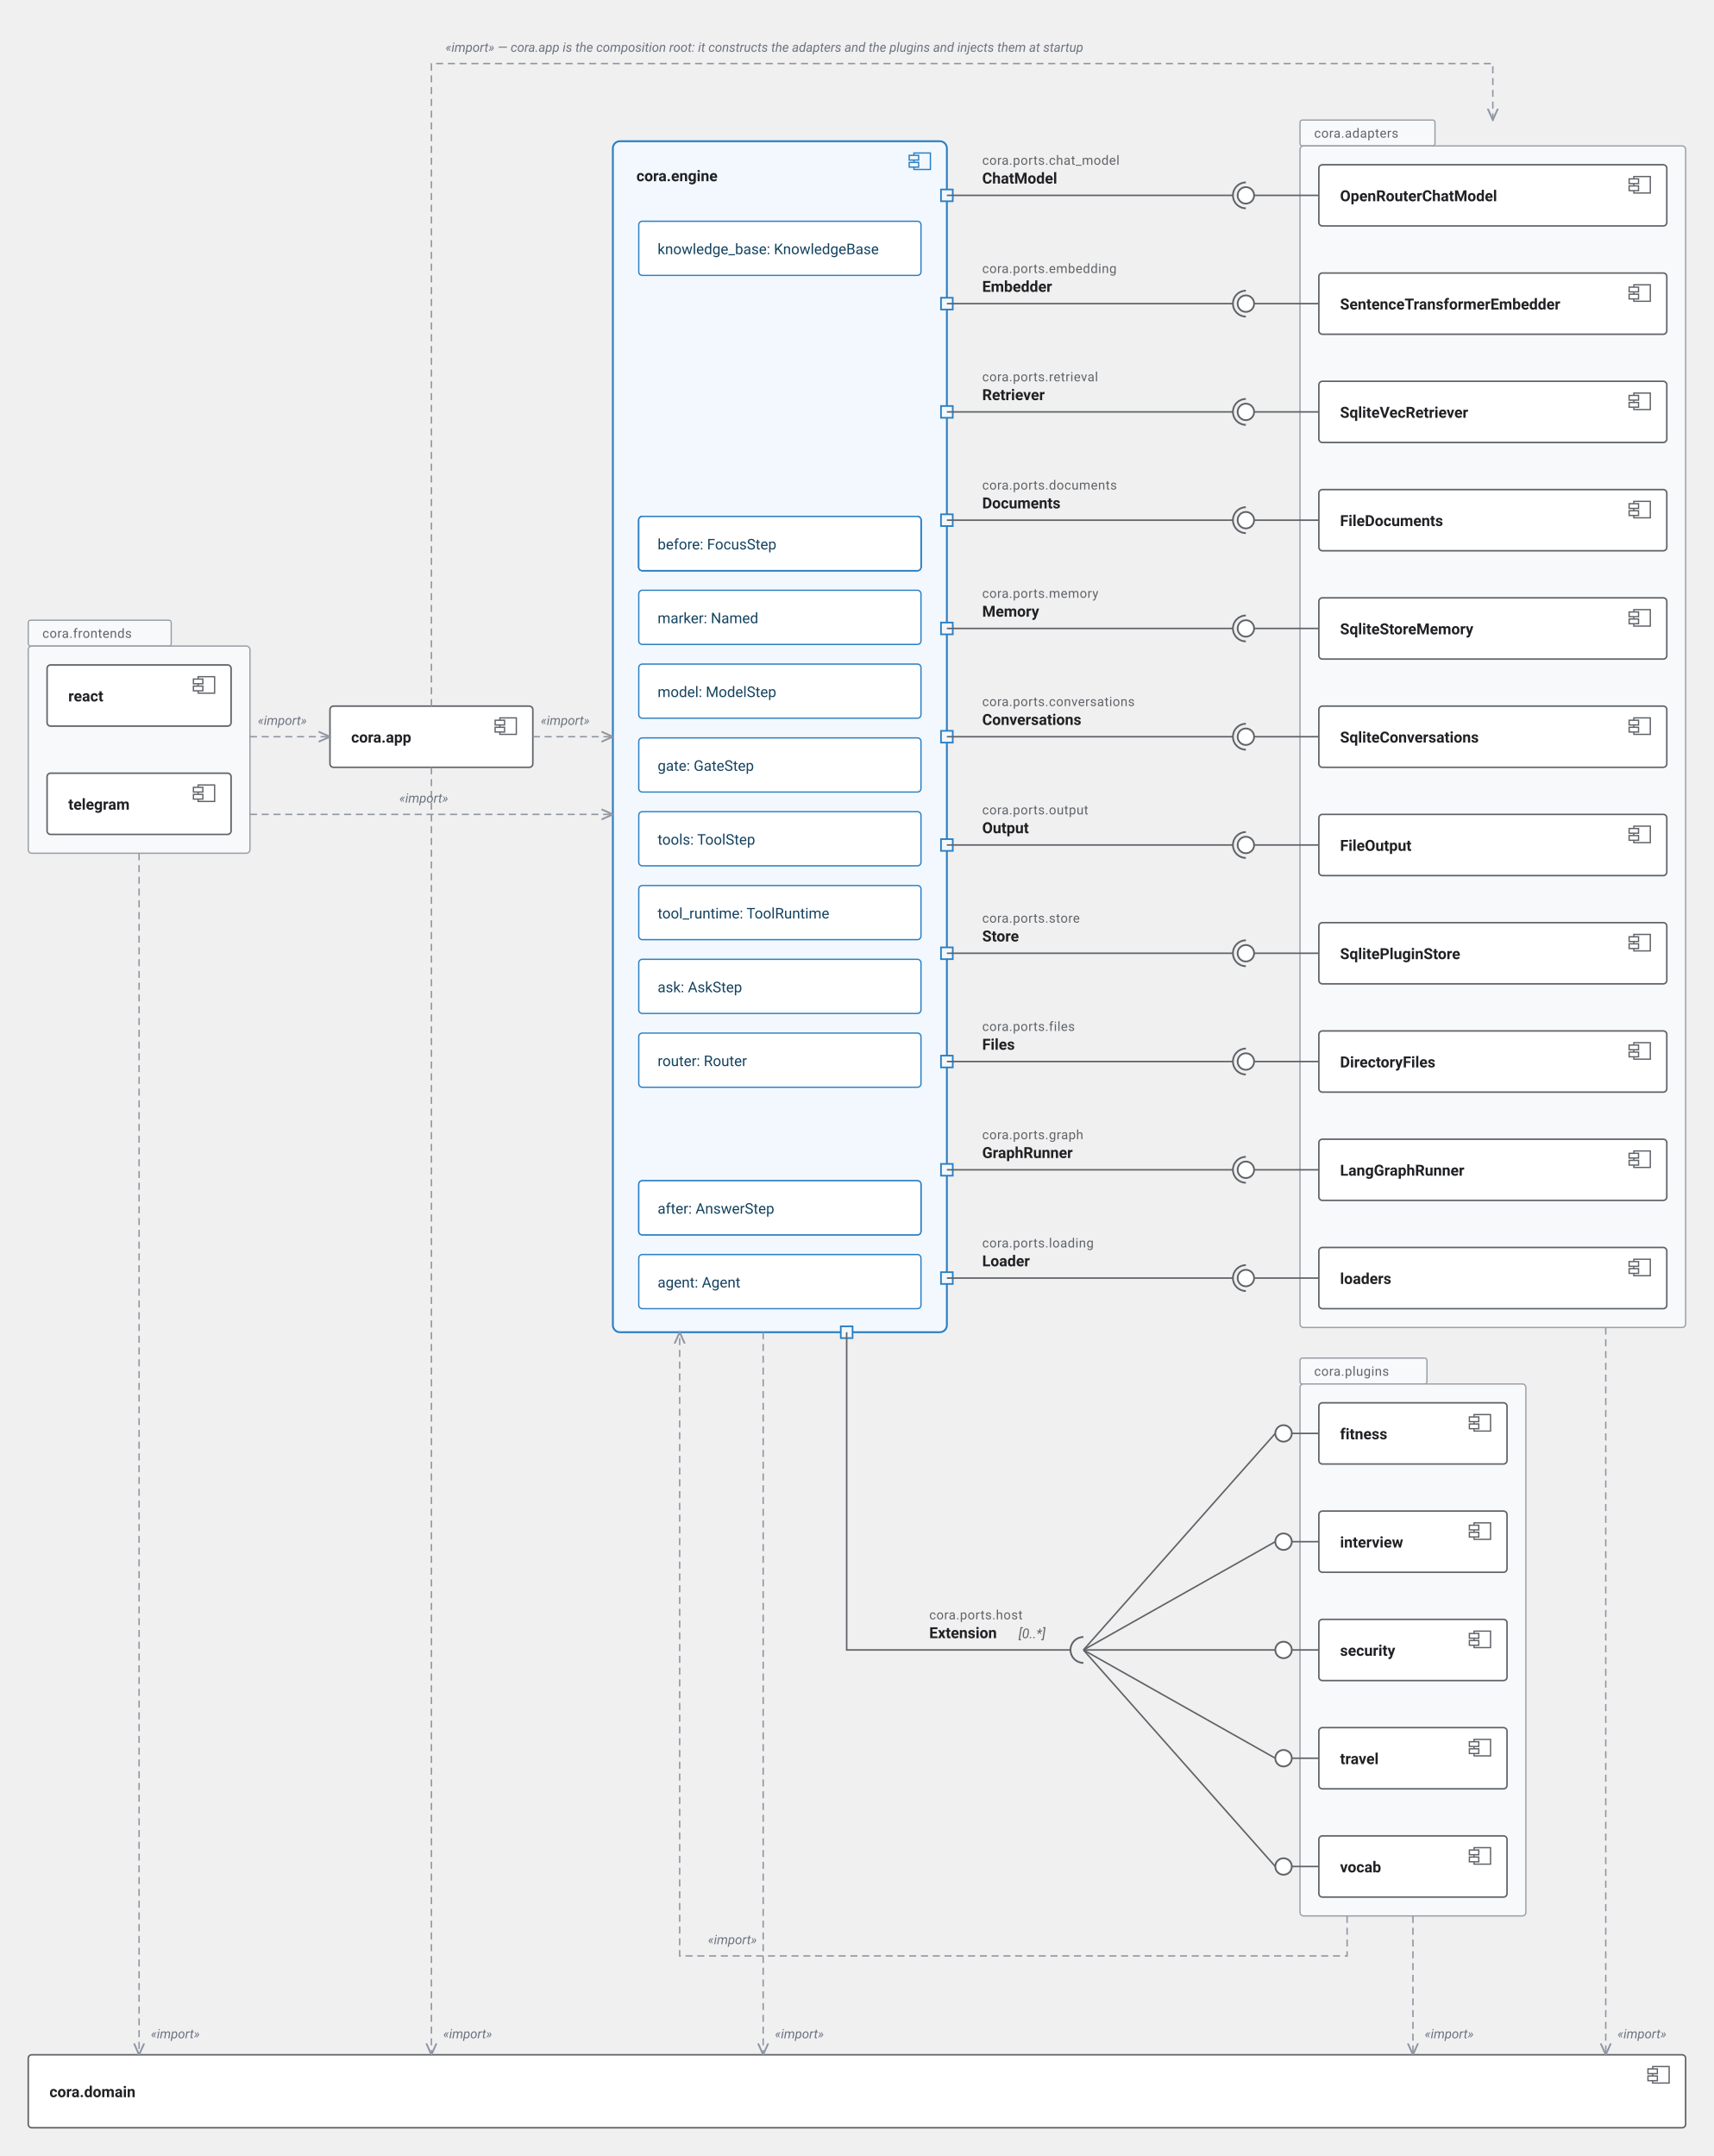
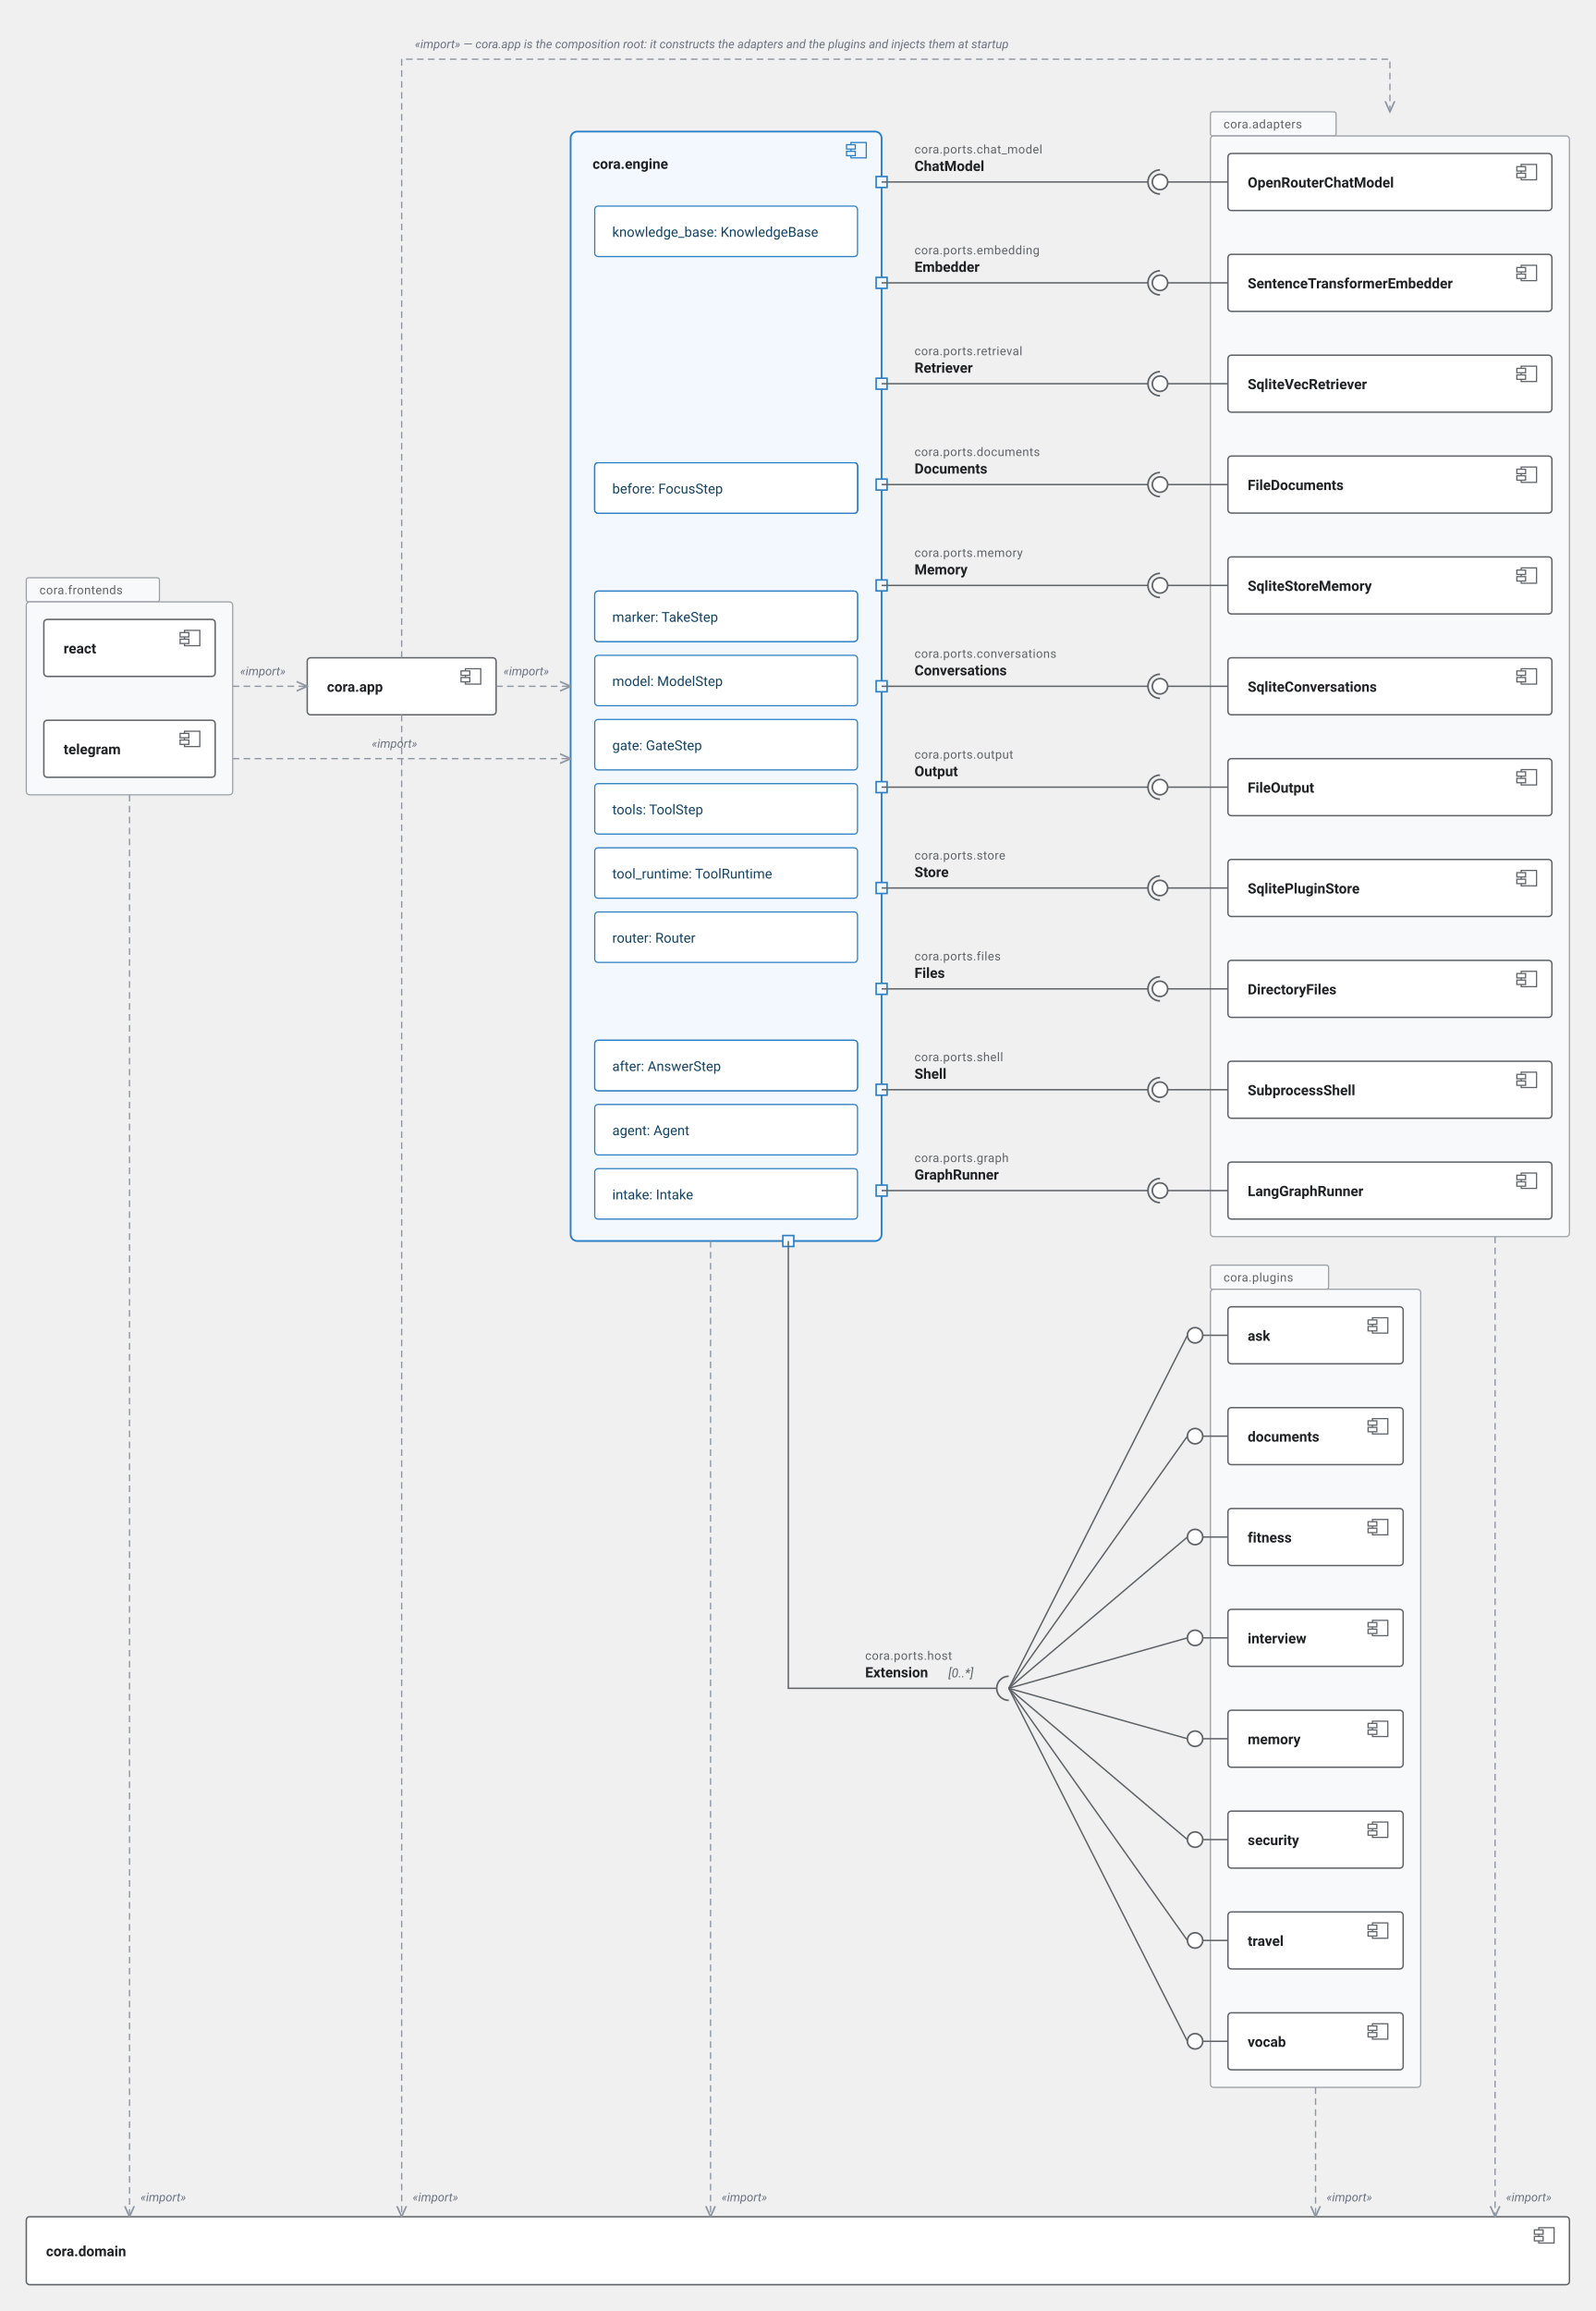
- <svg xmlns="http://www.w3.org/2000/svg" viewBox="0 0 1455.97 1832" width="1455.97" height="1832" role="img" aria-label="cora as a UML component diagram: 2 frontends, an engine of 11 parts, 12 required interfaces wired to the components that provide them, and the packages each one imports. Generated by scripts/gen_component_map.py.">
+ <svg xmlns="http://www.w3.org/2000/svg" viewBox="0 0 1455.97 2108" width="1455.97" height="2108" role="img" aria-label="cora as a UML component diagram: 2 frontends, an engine of 11 parts, 12 required interfaces wired to the components that provide them, and the packages each one imports. Generated by scripts/gen_component_map.py.">
  <style>
    text { font: 13px/1.4 -apple-system, "Segoe UI", Roboto, sans-serif; fill: #202124 }
    .stereotype { font-size: 11px; fill: #5f6368; letter-spacing: .03em }
    .name { font-weight: 600 }
    .role { font-size: 12.5px }
    .engine { fill: #f2f8fd; stroke: #2b7fc4; stroke-width: 1.6 }
    .part { fill: #ffffff; stroke: #2b7fc4; stroke-width: 1.1 }
    .part-name { fill: #14425f }
    .frame { fill: #f8f9fa; stroke: #9aa0a6; stroke-width: 1.1 }
    .outer { fill: #ffffff; stroke: #5f6368; stroke-width: 1.3 }
    .glyph { fill: #ffffff; stroke: #5f6368; stroke-width: 1.1 }
    .glyph-engine { fill: #f2f8fd; stroke: #2b7fc4; stroke-width: 1.1 }
    .socket-port { fill: #f2f8fd; stroke: #2b7fc4; stroke-width: 1.4 }
    .wire { stroke: #5f6368; stroke-width: 1.3; fill: none }
    .socket { stroke: #5f6368; stroke-width: 1.5; fill: none }
    .ball { fill: #ffffff; stroke: #5f6368; stroke-width: 1.5 }
    .port { fill: #202124; font-size: 13px; font-weight: 600 }
    .multiplicity { fill: #5f6368; font-size: 11.5px; font-style: italic }
    .imports { stroke: #8f96a3; stroke-width: 1.2; fill: none;
               stroke-dasharray: 6 4; marker-end: url(#import) }
    .import-label { fill: #6b7280; font-size: 11px; font-style: italic }
    @media (prefers-color-scheme: dark) {
      text { fill: #e8eaed }
      .stereotype { fill: #9aa0a6 }
      .port { fill: #e8eaed }
      .engine { fill: #10283a; stroke: #6fb6ea }
      .part { fill: #1b2b3480; stroke: #6fb6ea }
      .part-name { fill: #cfe6f7 }
      .frame { fill: #2b2c2f; stroke: #9aa0a6 }
      .outer { fill: #303134; stroke: #bdc1c6 }
      .glyph { fill: #303134; stroke: #bdc1c6 }
      .glyph-engine { fill: #10283a; stroke: #6fb6ea }
      .socket-port { fill: #10283a; stroke: #6fb6ea }
      .wire, .socket { stroke: #bdc1c6 }
      .ball { fill: #303134; stroke: #bdc1c6 }
    }
  </style>
  <defs>
    <marker id="import" viewBox="0 0 10 10" refX="9" refY="5" markerWidth="9" markerHeight="9" orient="auto-start-reverse">
      <path d="M 0 1 L 9 5 L 0 9" fill="none" stroke="#8f96a3" stroke-width="1.4" />
    </marker>
  </defs>
  <rect x="24" y="527" width="121.48" height="22" rx="2" class="frame" />
  <rect x="24" y="549" width="188.32" height="176" rx="3" class="frame" />
  <text x="36" y="542" class="stereotype" text-anchor="start">cora.frontends</text>
  <rect x="1104.39" y="102" width="114.66" height="22" rx="2" class="frame" />
  <rect x="1104.39" y="124" width="327.58" height="1004" rx="3" class="frame" />
  <text x="1116.39" y="117" class="stereotype" text-anchor="start">cora.adapters</text>
  <rect x="1104.39" y="1154" width="107.84" height="22" rx="2" class="frame" />
-   <rect x="1104.39" y="1176" width="191.86" height="452" rx="3" class="frame" />
+   <rect x="1104.39" y="1176" width="191.86" height="728" rx="3" class="frame" />
  <text x="1116.39" y="1169" class="stereotype" text-anchor="start">cora.plugins</text>
  <rect x="520.64" y="120" width="283.75" height="1012" rx="6" class="engine" />
  <text x="540.64" y="154" class="name" text-anchor="start">cora.engine</text>
  <rect x="776.39" y="130" width="14" height="14" class="glyph-engine" />
  <rect x="772.39" y="132" width="8" height="4" class="glyph-engine" />
  <rect x="772.39" y="138" width="8" height="4" class="glyph-engine" />
  <rect x="542.64" y="188" width="239.75" height="46" rx="3" class="part" />
  <text x="558.64" y="216" class="part-name role" text-anchor="start">knowledge_base: KnowledgeBase</text>
-   <rect x="542.64" y="438.857" width="239.75" height="46" rx="3" class="part" />
-   <text x="558.64" y="466.857" class="part-name role" text-anchor="start">before: Named</text>
-   <rect x="542.64" y="438.857" width="239.75" height="46" rx="3" class="part" />
-   <text x="558.64" y="466.857" class="part-name role" text-anchor="start">before: ScreenStep</text>
-   <rect x="542.64" y="438.857" width="239.75" height="46" rx="3" class="part" />
-   <text x="558.64" y="466.857" class="part-name role" text-anchor="start">before: RouteStep</text>
-   <rect x="542.64" y="438.857" width="239.75" height="46" rx="3" class="part" />
-   <text x="558.64" y="466.857" class="part-name role" text-anchor="start">before: FocusStep</text>
-   <rect x="542.64" y="501.571" width="239.75" height="46" rx="3" class="part" />
-   <text x="558.64" y="529.571" class="part-name role" text-anchor="start">marker: Named</text>
-   <rect x="542.64" y="564.286" width="239.75" height="46" rx="3" class="part" />
-   <text x="558.64" y="592.286" class="part-name role" text-anchor="start">model: ModelStep</text>
-   <rect x="542.64" y="627" width="239.75" height="46" rx="3" class="part" />
-   <text x="558.64" y="655" class="part-name role" text-anchor="start">gate: GateStep</text>
-   <rect x="542.64" y="689.714" width="239.75" height="46" rx="3" class="part" />
-   <text x="558.64" y="717.714" class="part-name role" text-anchor="start">tools: ToolStep</text>
-   <rect x="542.64" y="752.429" width="239.75" height="46" rx="3" class="part" />
-   <text x="558.64" y="780.429" class="part-name role" text-anchor="start">tool_runtime: ToolRuntime</text>
-   <rect x="542.64" y="815.143" width="239.75" height="46" rx="3" class="part" />
-   <text x="558.64" y="843.143" class="part-name role" text-anchor="start">ask: AskStep</text>
-   <rect x="542.64" y="877.857" width="239.75" height="46" rx="3" class="part" />
-   <text x="558.64" y="905.857" class="part-name role" text-anchor="start">router: Router</text>
-   <rect x="542.64" y="1003.29" width="239.75" height="46" rx="3" class="part" />
-   <text x="558.64" y="1031.29" class="part-name role" text-anchor="start">after: Named</text>
-   <rect x="542.64" y="1003.29" width="239.75" height="46" rx="3" class="part" />
-   <text x="558.64" y="1031.29" class="part-name role" text-anchor="start">after: AnswerStep</text>
+   <rect x="542.64" y="422.133" width="239.75" height="46" rx="3" class="part" />
+   <text x="558.64" y="450.133" class="part-name role" text-anchor="start">before: Named</text>
+   <rect x="542.64" y="422.133" width="239.75" height="46" rx="3" class="part" />
+   <text x="558.64" y="450.133" class="part-name role" text-anchor="start">before: ScreenStep</text>
+   <rect x="542.64" y="422.133" width="239.75" height="46" rx="3" class="part" />
+   <text x="558.64" y="450.133" class="part-name role" text-anchor="start">before: RouteStep</text>
+   <rect x="542.64" y="422.133" width="239.75" height="46" rx="3" class="part" />
+   <text x="558.64" y="450.133" class="part-name role" text-anchor="start">before: FocusStep</text>
+   <rect x="542.64" y="539.2" width="239.75" height="46" rx="3" class="part" />
+   <text x="558.64" y="567.2" class="part-name role" text-anchor="start">marker: Named</text>
+   <rect x="542.64" y="539.2" width="239.75" height="46" rx="3" class="part" />
+   <text x="558.64" y="567.2" class="part-name role" text-anchor="start">marker: TakeStep</text>
+   <rect x="542.64" y="597.733" width="239.75" height="46" rx="3" class="part" />
+   <text x="558.64" y="625.733" class="part-name role" text-anchor="start">model: ModelStep</text>
+   <rect x="542.64" y="656.267" width="239.75" height="46" rx="3" class="part" />
+   <text x="558.64" y="684.267" class="part-name role" text-anchor="start">gate: GateStep</text>
+   <rect x="542.64" y="714.8" width="239.75" height="46" rx="3" class="part" />
+   <text x="558.64" y="742.8" class="part-name role" text-anchor="start">tools: ToolStep</text>
+   <rect x="542.64" y="773.333" width="239.75" height="46" rx="3" class="part" />
+   <text x="558.64" y="801.333" class="part-name role" text-anchor="start">tool_runtime: ToolRuntime</text>
+   <rect x="542.64" y="831.867" width="239.75" height="46" rx="3" class="part" />
+   <text x="558.64" y="859.867" class="part-name role" text-anchor="start">router: Router</text>
+   <rect x="542.64" y="948.933" width="239.75" height="46" rx="3" class="part" />
+   <text x="558.64" y="976.933" class="part-name role" text-anchor="start">after: Named</text>
+   <rect x="542.64" y="948.933" width="239.75" height="46" rx="3" class="part" />
+   <text x="558.64" y="976.933" class="part-name role" text-anchor="start">after: AnswerStep</text>
+   <rect x="542.64" y="1007.47" width="239.75" height="46" rx="3" class="part" />
+   <text x="558.64" y="1035.47" class="part-name role" text-anchor="start">agent: Agent</text>
  <rect x="542.64" y="1066" width="239.75" height="46" rx="3" class="part" />
-   <text x="558.64" y="1094" class="part-name role" text-anchor="start">agent: Agent</text>
+   <text x="558.64" y="1094" class="part-name role" text-anchor="start">intake: Intake</text>
  <rect x="40" y="565" width="156.32" height="52" rx="3" class="outer" />
  <text x="58" y="596" class="name" text-anchor="start">react</text>
  <rect x="168.32" y="575" width="14" height="14" class="glyph" />
  <rect x="164.32" y="577" width="8" height="4" class="glyph" />
  <rect x="164.32" y="583" width="8" height="4" class="glyph" />
  <rect x="40" y="657" width="156.32" height="52" rx="3" class="outer" />
  <text x="58" y="688" class="name" text-anchor="start">telegram</text>
  <rect x="168.32" y="667" width="14" height="14" class="glyph" />
  <rect x="164.32" y="669" width="8" height="4" class="glyph" />
  <rect x="164.32" y="675" width="8" height="4" class="glyph" />
  <rect x="280.32" y="600" width="172.32" height="52" rx="3" class="outer" />
  <text x="298.32" y="631" class="name" text-anchor="start">cora.app</text>
  <rect x="424.64" y="610" width="14" height="14" class="glyph" />
  <rect x="420.64" y="612" width="8" height="4" class="glyph" />
  <rect x="420.64" y="618" width="8" height="4" class="glyph" />
-   <rect x="24" y="1746" width="1407.97" height="62" rx="3" class="outer" />
-   <text x="42" y="1782" class="name" text-anchor="start">cora.domain</text>
-   <rect x="1403.97" y="1756" width="14" height="14" class="glyph" />
-   <rect x="1399.97" y="1758" width="8" height="4" class="glyph" />
-   <rect x="1399.97" y="1764" width="8" height="4" class="glyph" />
+   <rect x="24" y="2022" width="1407.97" height="62" rx="3" class="outer" />
+   <text x="42" y="2058" class="name" text-anchor="start">cora.domain</text>
+   <rect x="1403.97" y="2032" width="14" height="14" class="glyph" />
+   <rect x="1399.97" y="2034" width="8" height="4" class="glyph" />
+   <rect x="1399.97" y="2040" width="8" height="4" class="glyph" />
  <rect x="1120.39" y="140" width="295.58" height="52" rx="3" class="outer" />
  <text x="1138.39" y="171" class="name" text-anchor="start">OpenRouterChatModel</text>
  <rect x="1387.97" y="150" width="14" height="14" class="glyph" />
  <rect x="1383.97" y="152" width="8" height="4" class="glyph" />
  <rect x="1383.97" y="158" width="8" height="4" class="glyph" />
  <rect x="1120.39" y="232" width="295.58" height="52" rx="3" class="outer" />
  <text x="1138.39" y="263" class="name" text-anchor="start">SentenceTransformerEmbedder</text>
  <rect x="1387.97" y="242" width="14" height="14" class="glyph" />
  <rect x="1383.97" y="244" width="8" height="4" class="glyph" />
  <rect x="1383.97" y="250" width="8" height="4" class="glyph" />
  <rect x="1120.39" y="324" width="295.58" height="52" rx="3" class="outer" />
  <text x="1138.39" y="355" class="name" text-anchor="start">SqliteVecRetriever</text>
  <rect x="1387.97" y="334" width="14" height="14" class="glyph" />
  <rect x="1383.97" y="336" width="8" height="4" class="glyph" />
  <rect x="1383.97" y="342" width="8" height="4" class="glyph" />
  <rect x="1120.39" y="416" width="295.58" height="52" rx="3" class="outer" />
  <text x="1138.39" y="447" class="name" text-anchor="start">FileDocuments</text>
  <rect x="1387.97" y="426" width="14" height="14" class="glyph" />
  <rect x="1383.97" y="428" width="8" height="4" class="glyph" />
  <rect x="1383.97" y="434" width="8" height="4" class="glyph" />
  <rect x="1120.39" y="508" width="295.58" height="52" rx="3" class="outer" />
  <text x="1138.39" y="539" class="name" text-anchor="start">SqliteStoreMemory</text>
  <rect x="1387.97" y="518" width="14" height="14" class="glyph" />
  <rect x="1383.97" y="520" width="8" height="4" class="glyph" />
  <rect x="1383.97" y="526" width="8" height="4" class="glyph" />
  <rect x="1120.39" y="600" width="295.58" height="52" rx="3" class="outer" />
  <text x="1138.39" y="631" class="name" text-anchor="start">SqliteConversations</text>
  <rect x="1387.97" y="610" width="14" height="14" class="glyph" />
  <rect x="1383.97" y="612" width="8" height="4" class="glyph" />
  <rect x="1383.97" y="618" width="8" height="4" class="glyph" />
  <rect x="1120.39" y="692" width="295.58" height="52" rx="3" class="outer" />
  <text x="1138.39" y="723" class="name" text-anchor="start">FileOutput</text>
  <rect x="1387.97" y="702" width="14" height="14" class="glyph" />
  <rect x="1383.97" y="704" width="8" height="4" class="glyph" />
  <rect x="1383.97" y="710" width="8" height="4" class="glyph" />
  <rect x="1120.39" y="784" width="295.58" height="52" rx="3" class="outer" />
  <text x="1138.39" y="815" class="name" text-anchor="start">SqlitePluginStore</text>
  <rect x="1387.97" y="794" width="14" height="14" class="glyph" />
  <rect x="1383.97" y="796" width="8" height="4" class="glyph" />
  <rect x="1383.97" y="802" width="8" height="4" class="glyph" />
  <rect x="1120.39" y="876" width="295.58" height="52" rx="3" class="outer" />
  <text x="1138.39" y="907" class="name" text-anchor="start">DirectoryFiles</text>
  <rect x="1387.97" y="886" width="14" height="14" class="glyph" />
  <rect x="1383.97" y="888" width="8" height="4" class="glyph" />
  <rect x="1383.97" y="894" width="8" height="4" class="glyph" />
  <rect x="1120.39" y="968" width="295.58" height="52" rx="3" class="outer" />
-   <text x="1138.39" y="999" class="name" text-anchor="start">LangGraphRunner</text>
+   <text x="1138.39" y="999" class="name" text-anchor="start">SubprocessShell</text>
  <rect x="1387.97" y="978" width="14" height="14" class="glyph" />
  <rect x="1383.97" y="980" width="8" height="4" class="glyph" />
  <rect x="1383.97" y="986" width="8" height="4" class="glyph" />
  <rect x="1120.39" y="1060" width="295.58" height="52" rx="3" class="outer" />
-   <text x="1138.39" y="1091" class="name" text-anchor="start">loaders</text>
+   <text x="1138.39" y="1091" class="name" text-anchor="start">LangGraphRunner</text>
  <rect x="1387.97" y="1070" width="14" height="14" class="glyph" />
  <rect x="1383.97" y="1072" width="8" height="4" class="glyph" />
  <rect x="1383.97" y="1078" width="8" height="4" class="glyph" />
  <rect x="1120.39" y="1192" width="159.86" height="52" rx="3" class="outer" />
-   <text x="1138.39" y="1223" class="name" text-anchor="start">fitness</text>
+   <text x="1138.39" y="1223" class="name" text-anchor="start">ask</text>
  <rect x="1252.25" y="1202" width="14" height="14" class="glyph" />
  <rect x="1248.25" y="1204" width="8" height="4" class="glyph" />
  <rect x="1248.25" y="1210" width="8" height="4" class="glyph" />
  <rect x="1120.39" y="1284" width="159.86" height="52" rx="3" class="outer" />
-   <text x="1138.39" y="1315" class="name" text-anchor="start">interview</text>
+   <text x="1138.39" y="1315" class="name" text-anchor="start">documents</text>
  <rect x="1252.25" y="1294" width="14" height="14" class="glyph" />
  <rect x="1248.25" y="1296" width="8" height="4" class="glyph" />
  <rect x="1248.25" y="1302" width="8" height="4" class="glyph" />
  <rect x="1120.39" y="1376" width="159.86" height="52" rx="3" class="outer" />
-   <text x="1138.39" y="1407" class="name" text-anchor="start">security</text>
+   <text x="1138.39" y="1407" class="name" text-anchor="start">fitness</text>
  <rect x="1252.25" y="1386" width="14" height="14" class="glyph" />
  <rect x="1248.25" y="1388" width="8" height="4" class="glyph" />
  <rect x="1248.25" y="1394" width="8" height="4" class="glyph" />
  <rect x="1120.39" y="1468" width="159.86" height="52" rx="3" class="outer" />
-   <text x="1138.39" y="1499" class="name" text-anchor="start">travel</text>
+   <text x="1138.39" y="1499" class="name" text-anchor="start">interview</text>
  <rect x="1252.25" y="1478" width="14" height="14" class="glyph" />
  <rect x="1248.25" y="1480" width="8" height="4" class="glyph" />
  <rect x="1248.25" y="1486" width="8" height="4" class="glyph" />
  <rect x="1120.39" y="1560" width="159.86" height="52" rx="3" class="outer" />
-   <text x="1138.39" y="1591" class="name" text-anchor="start">vocab</text>
+   <text x="1138.39" y="1591" class="name" text-anchor="start">memory</text>
  <rect x="1252.25" y="1570" width="14" height="14" class="glyph" />
  <rect x="1248.25" y="1572" width="8" height="4" class="glyph" />
  <rect x="1248.25" y="1578" width="8" height="4" class="glyph" />
+   <rect x="1120.39" y="1652" width="159.86" height="52" rx="3" class="outer" />
+   <text x="1138.39" y="1683" class="name" text-anchor="start">security</text>
+   <rect x="1252.25" y="1662" width="14" height="14" class="glyph" />
+   <rect x="1248.25" y="1664" width="8" height="4" class="glyph" />
+   <rect x="1248.25" y="1670" width="8" height="4" class="glyph" />
+   <rect x="1120.39" y="1744" width="159.86" height="52" rx="3" class="outer" />
+   <text x="1138.39" y="1775" class="name" text-anchor="start">travel</text>
+   <rect x="1252.25" y="1754" width="14" height="14" class="glyph" />
+   <rect x="1248.25" y="1756" width="8" height="4" class="glyph" />
+   <rect x="1248.25" y="1762" width="8" height="4" class="glyph" />
+   <rect x="1120.39" y="1836" width="159.86" height="52" rx="3" class="outer" />
+   <text x="1138.39" y="1867" class="name" text-anchor="start">vocab</text>
+   <rect x="1252.25" y="1846" width="14" height="14" class="glyph" />
+   <rect x="1248.25" y="1848" width="8" height="4" class="glyph" />
+   <rect x="1248.25" y="1854" width="8" height="4" class="glyph" />
  <rect x="799.39" y="161" width="10" height="10" class="socket-port" />
  <path d="M 804.39 166 L 1047.39 166" class="wire" />
  <path d="M 1058.39 155 A 11 11 0 0 0 1058.39 177" class="socket" />
  <circle cx="1058.39" cy="166" r="7" class="ball" />
  <path d="M 1065.39 166 L 1120.39 166" class="wire" />
  <text x="834.39" y="140" class="stereotype" text-anchor="start">cora.ports.chat_model</text>
  <text x="834.39" y="156" class="port" text-anchor="start">ChatModel</text>
  <rect x="799.39" y="253" width="10" height="10" class="socket-port" />
  <path d="M 804.39 258 L 1047.39 258" class="wire" />
  <path d="M 1058.39 247 A 11 11 0 0 0 1058.39 269" class="socket" />
  <circle cx="1058.39" cy="258" r="7" class="ball" />
  <path d="M 1065.39 258 L 1120.39 258" class="wire" />
  <text x="834.39" y="232" class="stereotype" text-anchor="start">cora.ports.embedding</text>
  <text x="834.39" y="248" class="port" text-anchor="start">Embedder</text>
  <rect x="799.39" y="345" width="10" height="10" class="socket-port" />
  <path d="M 804.39 350 L 1047.39 350" class="wire" />
  <path d="M 1058.39 339 A 11 11 0 0 0 1058.39 361" class="socket" />
  <circle cx="1058.39" cy="350" r="7" class="ball" />
  <path d="M 1065.39 350 L 1120.39 350" class="wire" />
  <text x="834.39" y="324" class="stereotype" text-anchor="start">cora.ports.retrieval</text>
  <text x="834.39" y="340" class="port" text-anchor="start">Retriever</text>
  <rect x="799.39" y="437" width="10" height="10" class="socket-port" />
  <path d="M 804.39 442 L 1047.39 442" class="wire" />
  <path d="M 1058.39 431 A 11 11 0 0 0 1058.39 453" class="socket" />
  <circle cx="1058.39" cy="442" r="7" class="ball" />
  <path d="M 1065.39 442 L 1120.39 442" class="wire" />
  <text x="834.39" y="416" class="stereotype" text-anchor="start">cora.ports.documents</text>
  <text x="834.39" y="432" class="port" text-anchor="start">Documents</text>
  <rect x="799.39" y="529" width="10" height="10" class="socket-port" />
  <path d="M 804.39 534 L 1047.39 534" class="wire" />
  <path d="M 1058.39 523 A 11 11 0 0 0 1058.39 545" class="socket" />
  <circle cx="1058.39" cy="534" r="7" class="ball" />
  <path d="M 1065.39 534 L 1120.39 534" class="wire" />
  <text x="834.39" y="508" class="stereotype" text-anchor="start">cora.ports.memory</text>
  <text x="834.39" y="524" class="port" text-anchor="start">Memory</text>
  <rect x="799.39" y="621" width="10" height="10" class="socket-port" />
  <path d="M 804.39 626 L 1047.39 626" class="wire" />
  <path d="M 1058.39 615 A 11 11 0 0 0 1058.39 637" class="socket" />
  <circle cx="1058.39" cy="626" r="7" class="ball" />
  <path d="M 1065.39 626 L 1120.39 626" class="wire" />
  <text x="834.39" y="600" class="stereotype" text-anchor="start">cora.ports.conversations</text>
  <text x="834.39" y="616" class="port" text-anchor="start">Conversations</text>
  <rect x="799.39" y="713" width="10" height="10" class="socket-port" />
  <path d="M 804.39 718 L 1047.39 718" class="wire" />
  <path d="M 1058.39 707 A 11 11 0 0 0 1058.39 729" class="socket" />
  <circle cx="1058.39" cy="718" r="7" class="ball" />
  <path d="M 1065.39 718 L 1120.39 718" class="wire" />
  <text x="834.39" y="692" class="stereotype" text-anchor="start">cora.ports.output</text>
  <text x="834.39" y="708" class="port" text-anchor="start">Output</text>
  <rect x="799.39" y="805" width="10" height="10" class="socket-port" />
  <path d="M 804.39 810 L 1047.39 810" class="wire" />
  <path d="M 1058.39 799 A 11 11 0 0 0 1058.39 821" class="socket" />
  <circle cx="1058.39" cy="810" r="7" class="ball" />
  <path d="M 1065.39 810 L 1120.39 810" class="wire" />
  <text x="834.39" y="784" class="stereotype" text-anchor="start">cora.ports.store</text>
  <text x="834.39" y="800" class="port" text-anchor="start">Store</text>
  <rect x="799.39" y="897" width="10" height="10" class="socket-port" />
  <path d="M 804.39 902 L 1047.39 902" class="wire" />
  <path d="M 1058.39 891 A 11 11 0 0 0 1058.39 913" class="socket" />
  <circle cx="1058.39" cy="902" r="7" class="ball" />
  <path d="M 1065.39 902 L 1120.39 902" class="wire" />
  <text x="834.39" y="876" class="stereotype" text-anchor="start">cora.ports.files</text>
  <text x="834.39" y="892" class="port" text-anchor="start">Files</text>
  <rect x="799.39" y="989" width="10" height="10" class="socket-port" />
  <path d="M 804.39 994 L 1047.39 994" class="wire" />
  <path d="M 1058.39 983 A 11 11 0 0 0 1058.39 1005" class="socket" />
  <circle cx="1058.39" cy="994" r="7" class="ball" />
  <path d="M 1065.39 994 L 1120.39 994" class="wire" />
-   <text x="834.39" y="968" class="stereotype" text-anchor="start">cora.ports.graph</text>
-   <text x="834.39" y="984" class="port" text-anchor="start">GraphRunner</text>
+   <text x="834.39" y="968" class="stereotype" text-anchor="start">cora.ports.shell</text>
+   <text x="834.39" y="984" class="port" text-anchor="start">Shell</text>
  <rect x="799.39" y="1081" width="10" height="10" class="socket-port" />
  <path d="M 804.39 1086 L 1047.39 1086" class="wire" />
  <path d="M 1058.39 1075 A 11 11 0 0 0 1058.39 1097" class="socket" />
  <circle cx="1058.39" cy="1086" r="7" class="ball" />
  <path d="M 1065.39 1086 L 1120.39 1086" class="wire" />
-   <text x="834.39" y="1060" class="stereotype" text-anchor="start">cora.ports.loading</text>
-   <text x="834.39" y="1076" class="port" text-anchor="start">Loader</text>
+   <text x="834.39" y="1060" class="stereotype" text-anchor="start">cora.ports.graph</text>
+   <text x="834.39" y="1076" class="port" text-anchor="start">GraphRunner</text>
  <rect x="714.265" y="1127" width="10" height="10" class="socket-port" />
-   <path d="M 719.265 1132 L 719.265 1402 L 909.39 1402" class="wire" />
-   <path d="M 920.39 1391 A 11 11 0 0 0 920.39 1413" class="socket" />
-   <text x="789.39" y="1376" class="stereotype" text-anchor="start">cora.ports.host</text>
-   <text x="789.39" y="1392" class="port" text-anchor="start">Extension</text>
-   <text x="865.25" y="1392" class="multiplicity" text-anchor="start">[0..*]</text>
-   <path d="M 920.39 1402 L 1083.39 1218" class="wire" />
+   <path d="M 719.265 1132 L 719.265 1540 L 909.39 1540" class="wire" />
+   <path d="M 920.39 1529 A 11 11 0 0 0 920.39 1551" class="socket" />
+   <text x="789.39" y="1514" class="stereotype" text-anchor="start">cora.ports.host</text>
+   <text x="789.39" y="1530" class="port" text-anchor="start">Extension</text>
+   <text x="865.25" y="1530" class="multiplicity" text-anchor="start">[0..*]</text>
+   <path d="M 920.39 1540 L 1083.39 1218" class="wire" />
  <circle cx="1090.39" cy="1218" r="7" class="ball" />
  <path d="M 1097.39 1218 L 1120.39 1218" class="wire" />
-   <path d="M 920.39 1402 L 1083.39 1310" class="wire" />
+   <path d="M 920.39 1540 L 1083.39 1310" class="wire" />
  <circle cx="1090.39" cy="1310" r="7" class="ball" />
  <path d="M 1097.39 1310 L 1120.39 1310" class="wire" />
-   <path d="M 920.39 1402 L 1083.39 1402" class="wire" />
+   <path d="M 920.39 1540 L 1083.39 1402" class="wire" />
  <circle cx="1090.39" cy="1402" r="7" class="ball" />
  <path d="M 1097.39 1402 L 1120.39 1402" class="wire" />
-   <path d="M 920.39 1402 L 1083.39 1494" class="wire" />
+   <path d="M 920.39 1540 L 1083.39 1494" class="wire" />
  <circle cx="1090.39" cy="1494" r="7" class="ball" />
  <path d="M 1097.39 1494 L 1120.39 1494" class="wire" />
-   <path d="M 920.39 1402 L 1083.39 1586" class="wire" />
+   <path d="M 920.39 1540 L 1083.39 1586" class="wire" />
  <circle cx="1090.39" cy="1586" r="7" class="ball" />
  <path d="M 1097.39 1586 L 1120.39 1586" class="wire" />
-   <path d="M 1364.11 1128 L 1364.11 1746" class="imports" />
-   <text x="1374.11" y="1732" class="import-label" text-anchor="start">«import»</text>
+   <path d="M 920.39 1540 L 1083.39 1678" class="wire" />
+   <circle cx="1090.39" cy="1678" r="7" class="ball" />
+   <path d="M 1097.39 1678 L 1120.39 1678" class="wire" />
+   <path d="M 920.39 1540 L 1083.39 1770" class="wire" />
+   <circle cx="1090.39" cy="1770" r="7" class="ball" />
+   <path d="M 1097.39 1770 L 1120.39 1770" class="wire" />
+   <path d="M 920.39 1540 L 1083.39 1862" class="wire" />
+   <circle cx="1090.39" cy="1862" r="7" class="ball" />
+   <path d="M 1097.39 1862 L 1120.39 1862" class="wire" />
+   <path d="M 1364.11 1128 L 1364.11 2022" class="imports" />
+   <text x="1374.11" y="2008" class="import-label" text-anchor="start">«import»</text>
  <path d="M 366.48 600 L 366.48 54 L 1268.18 54 L 1268.18 102" class="imports" />
  <text x="378.48" y="44" class="import-label" text-anchor="start">«import» — cora.app is the composition root: it constructs the adapters and the plugins and injects them at startup</text>
-   <path d="M 366.48 652 L 366.48 1746" class="imports" />
-   <text x="376.48" y="1732" class="import-label" text-anchor="start">«import»</text>
+   <path d="M 366.48 652 L 366.48 2022" class="imports" />
+   <text x="376.48" y="2008" class="import-label" text-anchor="start">«import»</text>
  <path d="M 452.64 626 L 520.64 626" class="imports" />
  <text x="459.36" y="616" class="import-label" text-anchor="start">«import»</text>
-   <path d="M 648.327 1132 L 648.327 1746" class="imports" />
-   <text x="658.327" y="1732" class="import-label" text-anchor="start">«import»</text>
+   <path d="M 648.327 1132 L 648.327 2022" class="imports" />
+   <text x="658.327" y="2008" class="import-label" text-anchor="start">«import»</text>
  <path d="M 212.32 626 L 280.32 626" class="imports" />
  <text x="219.04" y="616" class="import-label" text-anchor="start">«import»</text>
-   <path d="M 118.16 725 L 118.16 1746" class="imports" />
-   <text x="128.16" y="1732" class="import-label" text-anchor="start">«import»</text>
+   <path d="M 118.16 725 L 118.16 2022" class="imports" />
+   <text x="128.16" y="2008" class="import-label" text-anchor="start">«import»</text>
  <path d="M 212.32 692 L 520.64 692" class="imports" />
  <text x="339.2" y="682" class="import-label" text-anchor="start">«import»</text>
-   <path d="M 1200.32 1628 L 1200.32 1746" class="imports" />
-   <text x="1210.32" y="1732" class="import-label" text-anchor="start">«import»</text>
-   <path d="M 1144.39 1628 L 1144.39 1662 L 577.39 1662 L 577.39 1132" class="imports" />
-   <text x="601.39" y="1652" class="import-label" text-anchor="start">«import»</text>
+   <path d="M 1200.32 1904 L 1200.32 2022" class="imports" />
+   <text x="1210.32" y="2008" class="import-label" text-anchor="start">«import»</text>
</svg>
